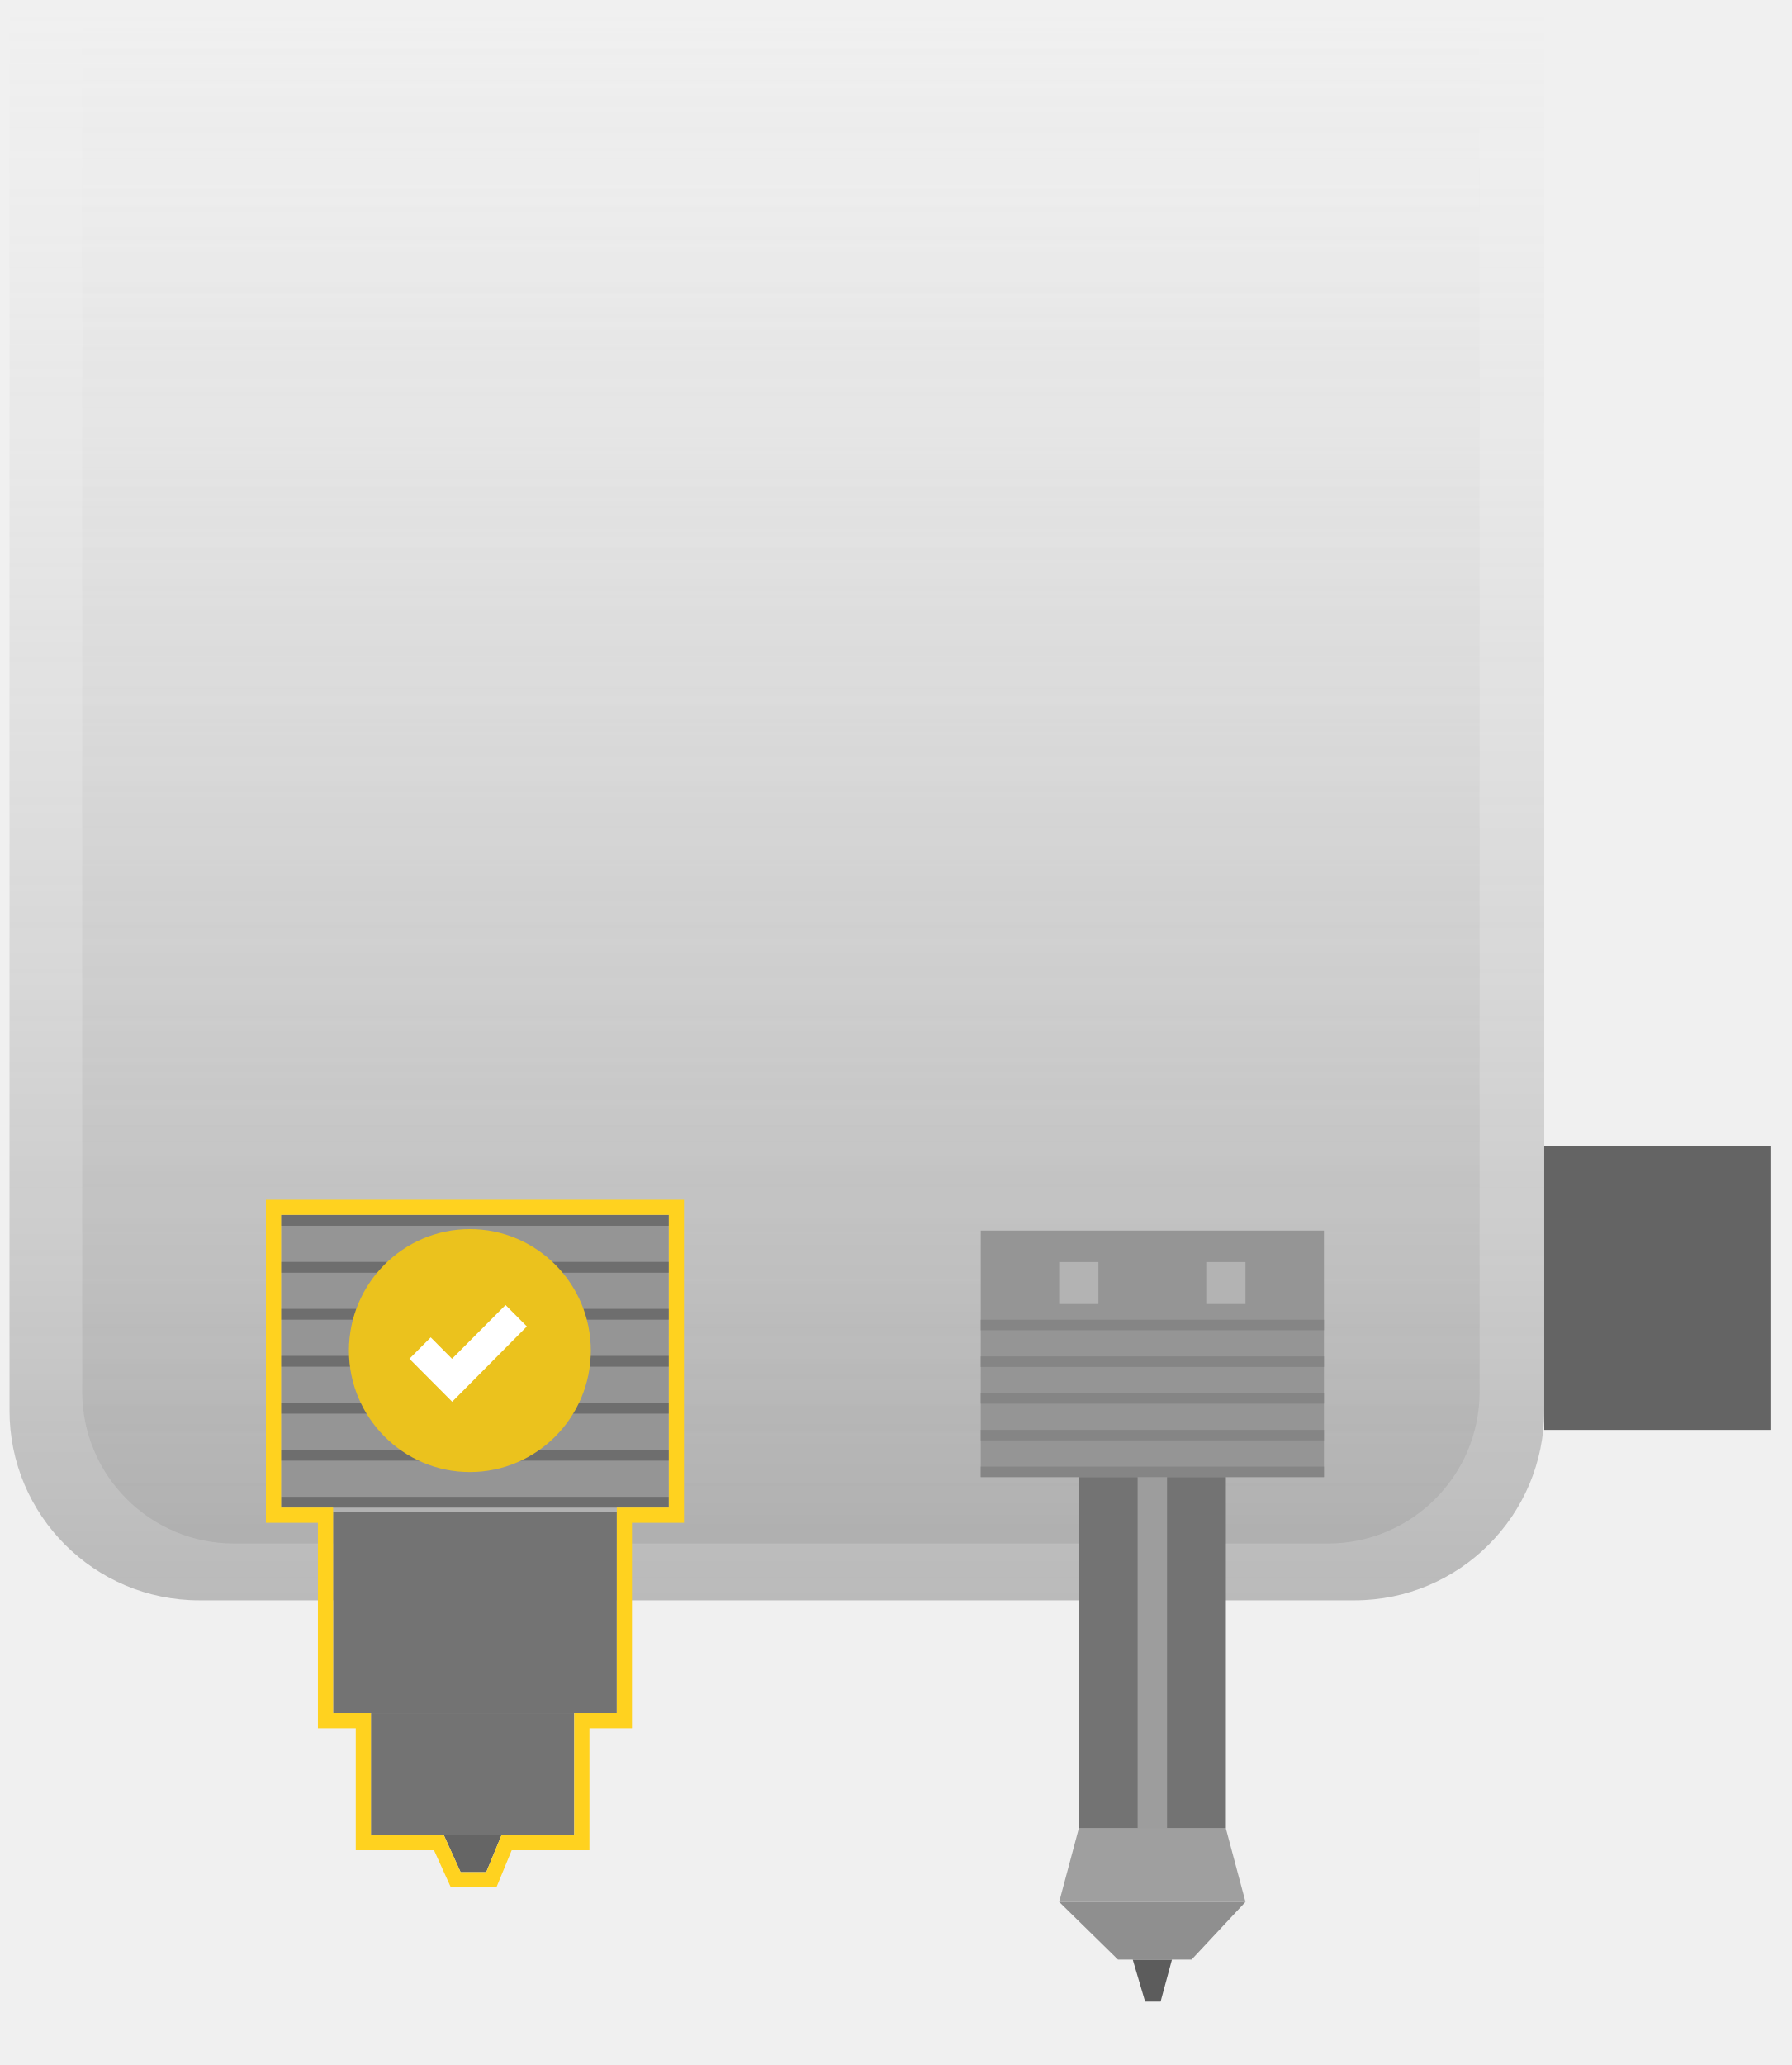
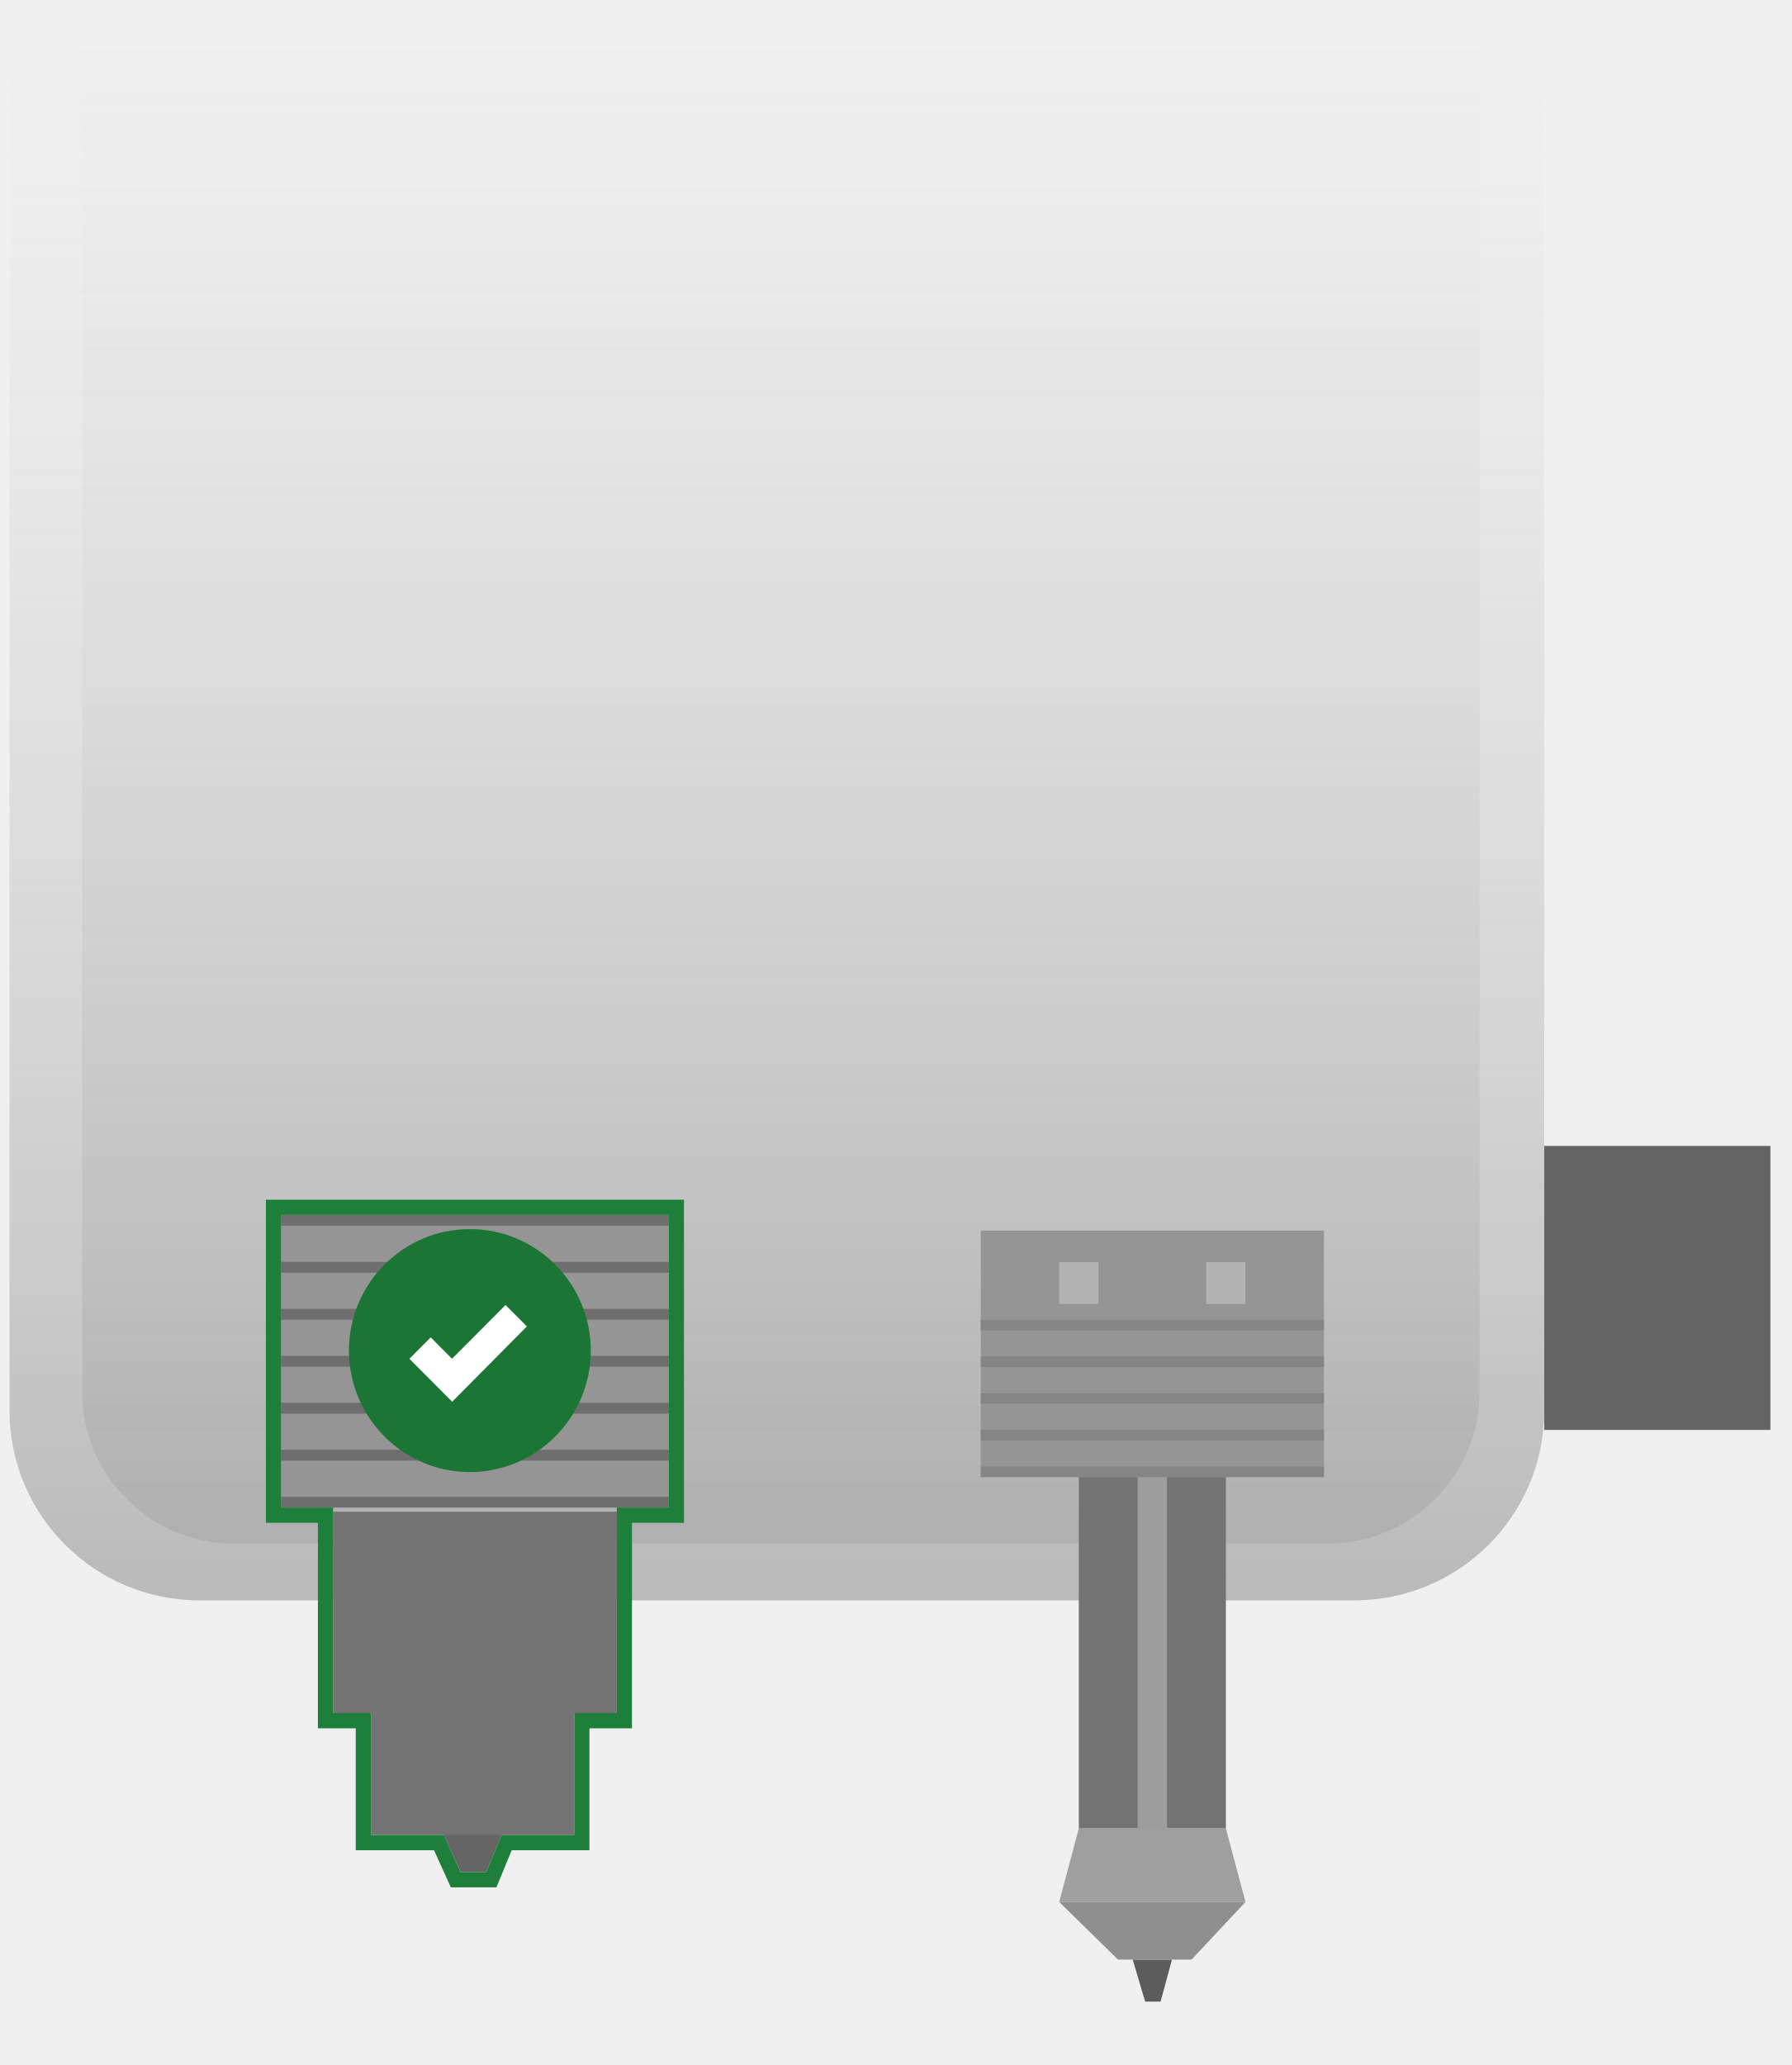
<svg xmlns="http://www.w3.org/2000/svg" width="118" height="136" viewBox="0 0 118 136" fill="none">
  <path d="M0.626 0.652H101.727V92.897C101.727 99.8 96.131 105.397 89.227 105.397H13.126C6.222 105.397 0.626 99.8 0.626 92.897V0.652Z" fill="url(#paint0_linear_4627_4246)" />
  <path d="M5.415 1.187H97.47V91.656C97.47 97.178 92.993 101.656 87.47 101.656H15.415C9.892 101.656 5.415 97.178 5.415 91.656V1.187Z" fill="url(#paint1_linear_4627_4246)" />
  <path d="M116.626 75.47H101.727V94.174H116.626V75.47Z" fill="#646464" />
  <path d="M87.215 81.045H64.607V97.28H87.215V81.045Z" fill="#959595" />
  <path d="M87.215 89.335H64.607V90.026H87.215V89.335Z" fill="#858585" />
  <path d="M87.215 86.917H64.607V87.608H87.215V86.917Z" fill="#858585" />
  <path d="M87.215 91.753H64.607V92.444H87.215V91.753Z" fill="#858585" />
  <path d="M87.215 94.172H64.607V94.863H87.215V94.172Z" fill="#858585" />
  <path d="M87.215 96.59H64.607V97.281H87.215V96.59Z" fill="#858585" />
  <path d="M80.755 97.28H71.066V120.424H80.755V97.28Z" fill="#737373" />
  <path d="M76.879 97.28H74.941V120.424H76.879V97.28Z" fill="#9D9D9D" />
  <path d="M72.358 83.117H69.774V85.881H72.358V83.117Z" fill="#B3B3B3" />
  <path d="M82.047 83.117H79.463V85.881H82.047V83.117Z" fill="#B3B3B3" />
  <path d="M74.619 129.06H77.203L76.455 131.824H75.435L74.619 129.06Z" fill="#5C5C5C" />
  <path d="M69.774 125.26H82.047L80.755 120.424H71.066L69.774 125.26Z" fill="#9F9F9F" />
  <path d="M69.774 125.26H82.047L78.495 129.06H73.65L69.774 125.26Z" fill="#8F8F8F" />
  <path d="M18.516 80.013H44.057V98.578H18.516V80.013Z" fill="#959595" />
  <path d="M18.516 80.013H44.057V80.727H18.516V80.013Z" fill="#6E6E6E" />
  <path d="M18.516 83.106H44.057V83.82H18.516V83.106Z" fill="#6E6E6E" />
  <path d="M18.516 86.2H44.057V86.914H18.516V86.2Z" fill="#6E6E6E" />
  <path d="M18.516 89.296H44.057V90.01H18.516V89.296Z" fill="#6E6E6E" />
  <path d="M18.516 92.39H44.057V93.103H18.516V92.39Z" fill="#6E6E6E" />
  <path d="M18.516 95.485H44.057V96.199H18.516V95.485Z" fill="#6E6E6E" />
  <path d="M18.516 98.578H44.057V99.292H18.516V98.578Z" fill="#6E6E6E" />
  <path d="M29.106 120.573H33.156L32.031 123.299H30.344L29.106 120.573Z" fill="#656565" />
  <path d="M21.942 99.561H40.631V112.827H21.942V99.561Z" fill="#737373" />
  <path d="M24.436 112.827H37.829V120.856H24.436V112.827Z" fill="#737373" />
-   <path d="M18.516 80.013V99.292H21.942V112.827H24.436V120.856H29.235L30.344 123.3H32.031L33.038 120.856H37.829V112.827H40.631V99.292H44.057V80.013H18.516ZM45.057 100.292H41.631V113.827H38.829V121.856H33.708L32.701 124.3H29.699L28.591 121.856H23.436V113.827H20.942V100.292H17.516V79.013H45.057V100.292Z" fill="#FFD21F" />
-   <path d="M22.986 88.948C22.986 84.548 26.553 80.947 30.953 80.947C35.353 80.947 38.919 84.548 38.919 88.948C38.919 93.348 35.353 96.949 30.953 96.949C26.553 96.949 22.986 93.348 22.986 88.948Z" fill="#FFD21F" />
+   <path d="M18.516 80.013V99.292H21.942V112.827H24.436V120.856H29.235L30.344 123.3H32.031L33.038 120.856H37.829V112.827H40.631V99.292H44.057V80.013H18.516ZM45.057 100.292H41.631V113.827H38.829V121.856H33.708L32.701 124.3H29.699L28.591 121.856H23.436V113.827H20.942V100.292H17.516V79.013H45.057V100.292Z" fill="#1D7F3A" />
+   <path d="M22.986 88.948C22.986 84.548 26.553 80.947 30.953 80.947C35.353 80.947 38.919 84.548 38.919 88.948C38.919 93.348 35.353 96.949 30.953 96.949C26.553 96.949 22.986 93.348 22.986 88.948Z" fill="#1D7F3A" />
  <path d="M22.986 88.948C22.986 84.548 26.553 80.947 30.953 80.947C35.353 80.947 38.919 84.548 38.919 88.948C38.919 93.348 35.353 96.949 30.953 96.949C26.553 96.949 22.986 93.348 22.986 88.948Z" fill="black" fill-opacity="0.08" />
  <path d="M29.788 92.318L26.97 89.488L28.374 88.078L29.778 89.488L33.303 85.947L34.707 87.358L29.788 92.318Z" fill="white" />
  <defs>
    <linearGradient id="paint0_linear_4627_4246" x1="51.177" y1="0.652" x2="51.177" y2="105.397" gradientUnits="userSpaceOnUse">
      <stop stop-color="#BFBFBF" stop-opacity="0" />
      <stop offset="1" stop-color="#686868" stop-opacity="0.4" />
    </linearGradient>
    <linearGradient id="paint1_linear_4627_4246" x1="51.443" y1="1.187" x2="51.443" y2="101.656" gradientUnits="userSpaceOnUse">
      <stop stop-color="#CCCCCC" stop-opacity="0" />
      <stop offset="1" stop-color="#919191" stop-opacity="0.3" />
    </linearGradient>
  </defs>
</svg>
